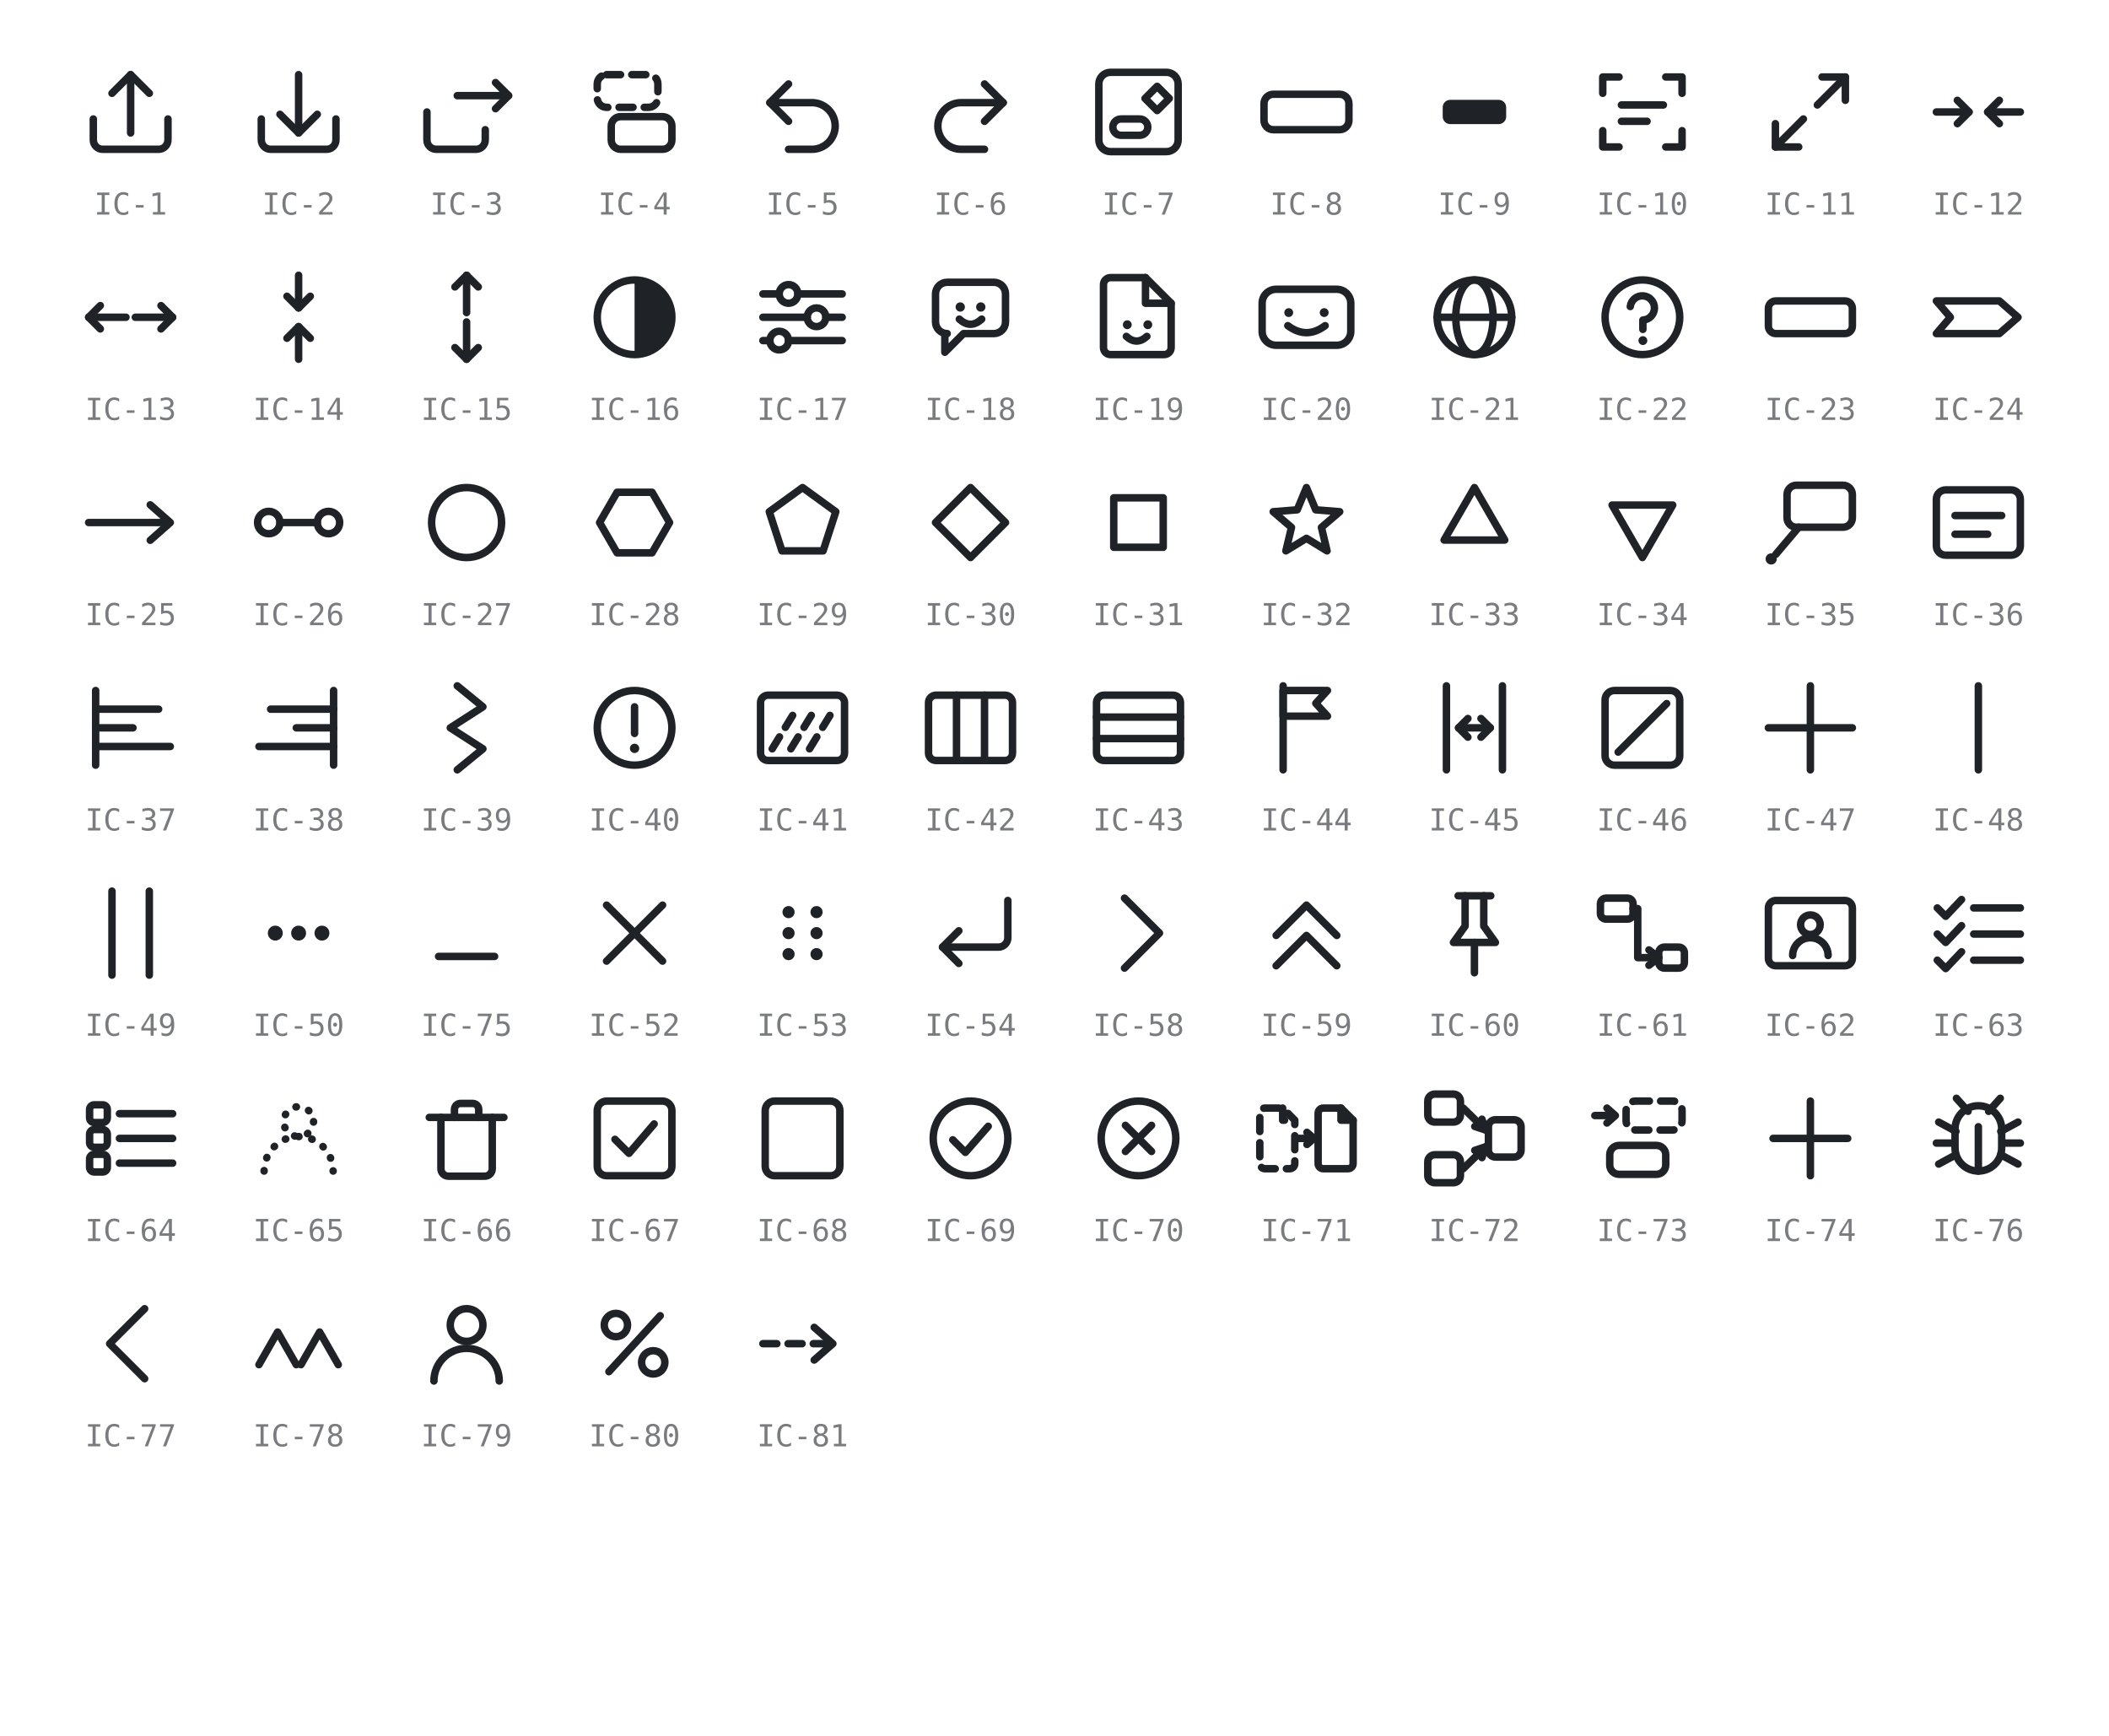
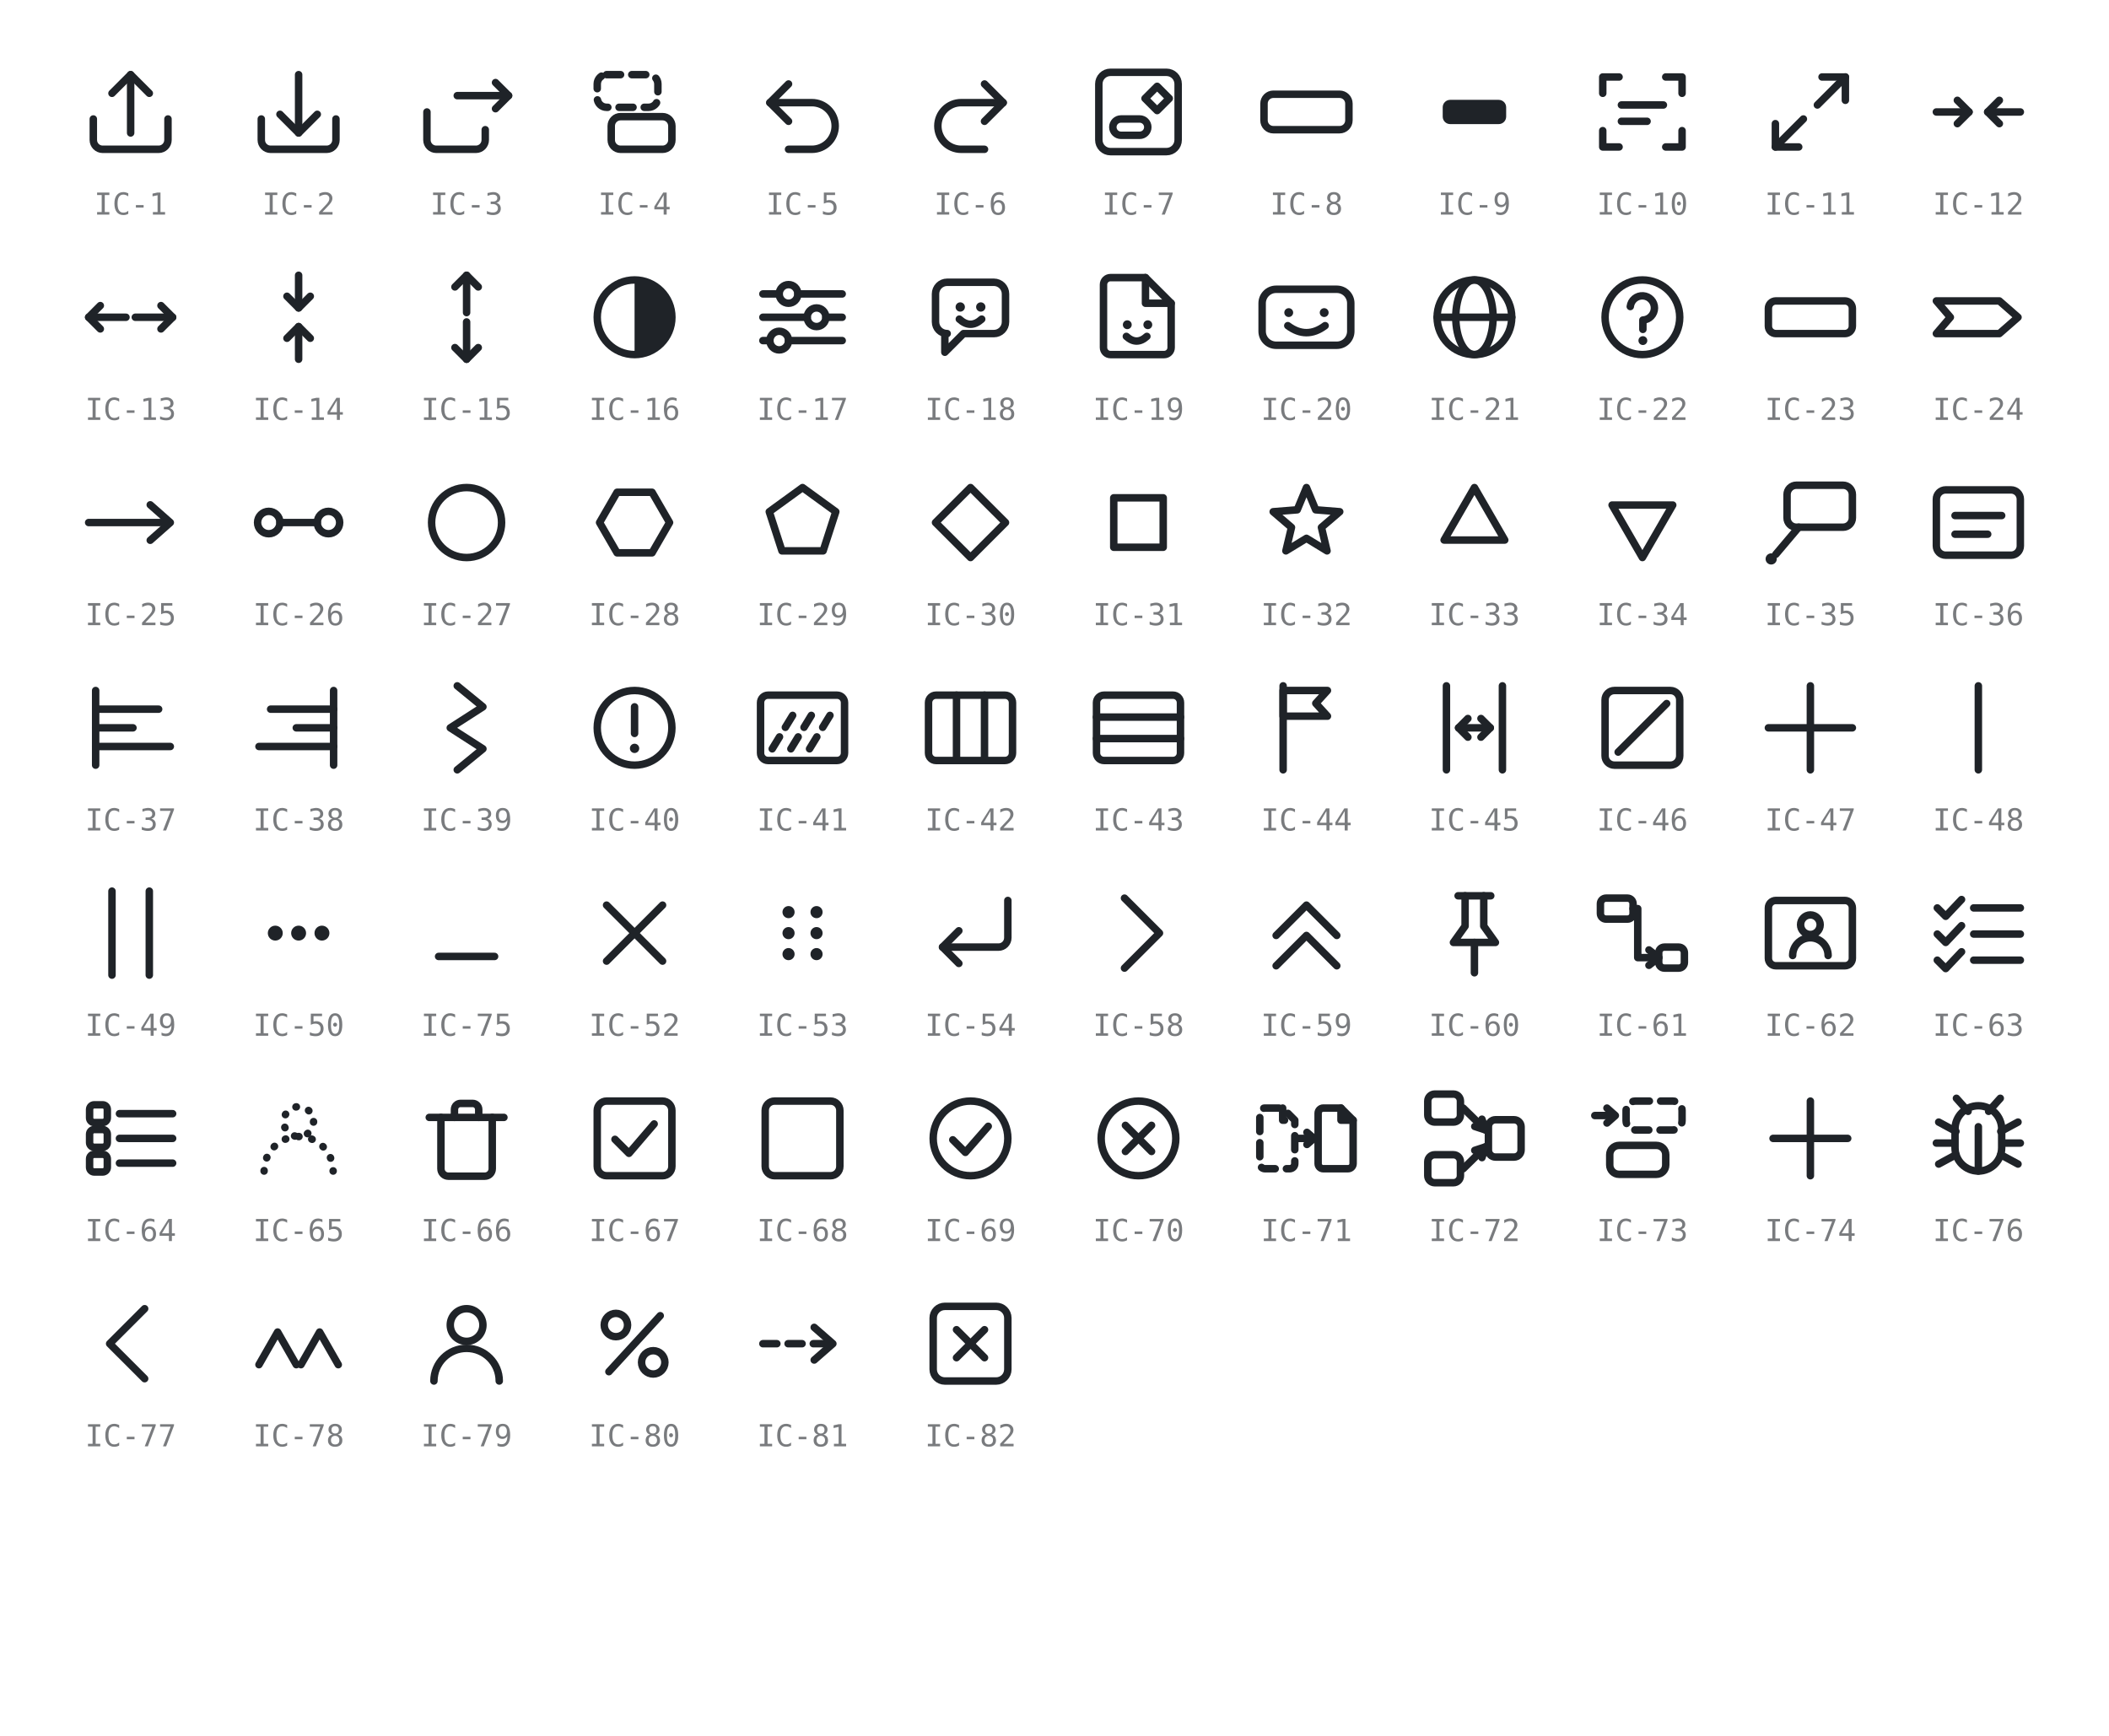
- <svg xmlns="http://www.w3.org/2000/svg" viewBox="0 0 452 372" width="452" height="372" role="img" aria-label="GRS icon glyphs IC-1 to IC-81">
+ <svg xmlns="http://www.w3.org/2000/svg" viewBox="0 0 452 372" width="452" height="372" role="img" aria-label="GRS icon glyphs IC-1 to IC-82">
  <style>
    svg { color: #1f2328; }
    @media (prefers-color-scheme: dark) { svg { color: #e6e8ea; } }
    .s { fill: none; stroke: currentColor; stroke-width: 1.6;
         stroke-linecap: round; stroke-linejoin: round; }
    .f { fill: currentColor; stroke: none; }
    .d { stroke-dasharray: 3 2.4; }
    .t { stroke-dasharray: 0.1 2.8; }
    .lbl { fill: currentColor; opacity: 0.6; text-anchor: middle;
           font-family: ui-monospace, SFMono-Regular, Menlo, Consolas, monospace;
           font-size: 6.5px; }
  </style>
  <g transform="translate(16 12)">
    <path class="s" d="M4 13.5 v4.5 a2 2 0 0 0 2 2 h12 a2 2 0 0 0 2 -2 v-4.5" />
    <path class="s" d="M12 16.5 V4" />
    <path class="s" d="M8 8 L12 4 L16 8" />
  </g>
  <text class="lbl" x="28" y="46">IC-1</text>
  <g transform="translate(52 12)">
    <path class="s" d="M4 13.5 v4.5 a2 2 0 0 0 2 2 h12 a2 2 0 0 0 2 -2 v-4.5" />
    <path class="s" d="M12 4 V16.5" />
    <path class="s" d="M8 12.5 L12 16.5 L16 12.5" />
  </g>
  <text class="lbl" x="64" y="46">IC-2</text>
  <g transform="translate(88 12)">
    <path class="s" d="M3.5 12 v6 a2 2 0 0 0 2 2 h8.5 a2 2 0 0 0 2 -2 v-2.2" />
    <path class="s" d="M10 8.5 H21" />
    <path class="s" d="M18.2 5.7 L21 8.5 L18.2 11.3" />
  </g>
  <text class="lbl" x="100" y="46">IC-3</text>
  <g transform="translate(124 12)">
    <rect class="s d" x="4" y="4" width="13" height="7" rx="2" />
    <rect class="s" x="7" y="13" width="13" height="7" rx="2" />
  </g>
  <text class="lbl" x="136" y="46">IC-4</text>
  <g transform="translate(160 12)">
    <path class="s" d="M5 10 H14 a5 5 0 0 1 0 10 H9" />
    <path class="s" d="M9 6 L5 10 L9 14" />
  </g>
  <text class="lbl" x="172" y="46">IC-5</text>
  <g transform="translate(196 12)">
    <path class="s" d="M19 10 H10 a5 5 0 0 0 0 10 H15" />
    <path class="s" d="M15 6 L19 10 L15 14" />
  </g>
  <text class="lbl" x="208" y="46">IC-6</text>
  <g transform="translate(232 12)">
    <rect class="s" x="3.5" y="3.5" width="17" height="17" rx="2.5" />
    <rect class="s" x="6.5" y="13.5" width="7.5" height="3.5" rx="1.75" />
    <path class="s" d="M16 6.5 L18.6 9.1 L16 11.7 L13.4 9.1 Z" />
  </g>
  <text class="lbl" x="244" y="46">IC-7</text>
  <g transform="translate(268 12)">
    <rect class="s" x="2.9" y="8.2" width="18.2" height="7.6" rx="2" />
  </g>
  <text class="lbl" x="280" y="46">IC-8</text>
  <g transform="translate(304 12)">
    <rect class="f" x="5.2" y="9.4" width="13.6" height="5.2" rx="1.6" />
  </g>
  <text class="lbl" x="316" y="46">IC-9</text>
  <g transform="translate(340 12)">
    <path class="s" d="M3.5 8 V4.5 H7" />
    <path class="s" d="M17 4.5 H20.5 V8" />
    <path class="s" d="M20.5 16 V19.5 H17" />
    <path class="s" d="M7 19.5 H3.5 V16" />
    <path class="s" d="M7.5 10.5 H16.5" />
    <path class="s" d="M7.5 14 H13" />
  </g>
  <text class="lbl" x="352" y="46">IC-10</text>
  <g transform="translate(376 12)">
    <path class="s" d="M10.5 13.5 L4.5 19.5" />
    <path class="s" d="M4.5 14.5 V19.5 H9.5" />
    <path class="s" d="M13.5 10.5 L19.5 4.5" />
    <path class="s" d="M14.5 4.5 H19.5 V9.5" />
  </g>
  <text class="lbl" x="388" y="46">IC-11</text>
  <g transform="translate(412 12)">
    <path class="s" d="M3 12 H10" />
    <path class="s" d="M7.5 9.5 L10 12 L7.5 14.5" />
    <path class="s" d="M21 12 H14" />
    <path class="s" d="M16.5 9.5 L14 12 L16.5 14.5" />
  </g>
  <text class="lbl" x="424" y="46">IC-12</text>
  <g transform="translate(16 56)">
    <path class="s" d="M11 12 H3" />
    <path class="s" d="M5.5 9.5 L3 12 L5.5 14.5" />
    <path class="s" d="M13 12 H21" />
    <path class="s" d="M18.5 9.5 L21 12 L18.5 14.5" />
  </g>
  <text class="lbl" x="28" y="90">IC-13</text>
  <g transform="translate(52 56)">
    <path class="s" d="M12 3 V10" />
    <path class="s" d="M9.5 7.5 L12 10 L14.5 7.5" />
    <path class="s" d="M12 21 V14" />
    <path class="s" d="M9.5 16.5 L12 14 L14.5 16.5" />
  </g>
  <text class="lbl" x="64" y="90">IC-14</text>
  <g transform="translate(88 56)">
    <path class="s" d="M12 11 V3" />
    <path class="s" d="M9.5 5.5 L12 3 L14.5 5.5" />
    <path class="s" d="M12 13 V21" />
    <path class="s" d="M9.5 18.5 L12 21 L14.5 18.5" />
  </g>
  <text class="lbl" x="100" y="90">IC-15</text>
  <g transform="translate(124 56)">
    <circle class="s" cx="12" cy="12" r="8" />
    <path class="f" d="M12 4 a8 8 0 0 1 0 16 Z" />
  </g>
  <text class="lbl" x="136" y="90">IC-16</text>
  <g transform="translate(160 56)">
    <path class="s" d="M3.5 7 H7" />
    <path class="s" d="M11 7 H20.5" />
    <circle class="s" cx="9" cy="7" r="2" />
    <path class="s" d="M3.5 12 H13" />
    <path class="s" d="M17 12 H20.5" />
    <circle class="s" cx="15" cy="12" r="2" />
    <path class="s" d="M3.5 17 H5" />
    <path class="s" d="M9 17 H20.5" />
    <circle class="s" cx="7" cy="17" r="2" />
  </g>
  <text class="lbl" x="172" y="90">IC-17</text>
  <g transform="translate(196 56)">
    <path class="s" d="M4.5 7 a2.5 2.5 0 0 1 2.5 -2.5 h10 a2.5 2.5 0 0 1 2.5 2.5 v6 a2.5 2.5 0 0 1 -2.5 2.5 H10.5 L6.5 19.5 V15.5 H7 A2.5 2.5 0 0 1 4.5 13 Z" />
    <circle class="f" cx="9.8" cy="9.8" r="1" />
    <circle class="f" cx="14.2" cy="9.8" r="1" />
    <path class="s" d="M9.6 12.4 q2.4 2.2 4.8 0" />
  </g>
  <text class="lbl" x="208" y="90">IC-18</text>
  <g transform="translate(232 56)">
    <path class="s" d="M6 3.5 h7.5 L19 9 v9.5 a1.5 1.5 0 0 1 -1.5 1.5 H6 a1.5 1.5 0 0 1 -1.5 -1.5 V5 A1.5 1.5 0 0 1 6 3.5 Z" />
    <path class="s" d="M13.5 3.5 V9 H19" />
    <circle class="f" cx="9.6" cy="13.6" r="0.95" />
    <circle class="f" cx="14" cy="13.6" r="0.95" />
    <path class="s" d="M9.4 16.1 q2.2 2 4.4 0" />
  </g>
  <text class="lbl" x="244" y="90">IC-19</text>
  <g transform="translate(268 56)">
    <rect class="s" x="2.5" y="6" width="19" height="12" rx="3" />
    <circle class="f" cx="8.2" cy="11" r="0.95" />
    <circle class="f" cx="15.8" cy="11" r="0.95" />
    <path class="s" d="M8 13.8 q4 3 8 0" />
  </g>
  <text class="lbl" x="280" y="90">IC-20</text>
  <g transform="translate(304 56)">
    <circle class="s" cx="12" cy="12" r="8" />
    <ellipse class="s" cx="12" cy="12" rx="4" ry="8" />
    <path class="s" d="M4 12 H20" />
  </g>
  <text class="lbl" x="316" y="90">IC-21</text>
  <g transform="translate(340 56)">
    <circle class="s" cx="12" cy="12" r="8" />
    <path class="s" d="M9.4 9.7 a2.6 2.6 0 1 1 2.7 2.9 V14.6" />
    <circle class="f" cx="12.1" cy="17" r="0.95" />
  </g>
  <text class="lbl" x="352" y="90">IC-22</text>
  <g transform="translate(376 56)">
    <rect class="s" x="3" y="8.5" width="18" height="7" rx="1.6" />
  </g>
  <text class="lbl" x="388" y="90">IC-23</text>
  <g transform="translate(412 56)">
    <path class="s" d="M3 8.5 H16.5 L20.5 12 L16.5 15.5 H3 L6 12 Z" />
  </g>
  <text class="lbl" x="424" y="90">IC-24</text>
  <g transform="translate(16 100)">
    <path class="s" d="M3 12 H20" />
    <path class="s" d="M16.2 8.2 L20.5 12 L16.2 15.8" />
  </g>
  <text class="lbl" x="28" y="134">IC-25</text>
  <g transform="translate(52 100)">
    <circle class="s" cx="5.6" cy="12" r="2.4" />
    <circle class="s" cx="18.4" cy="12" r="2.4" />
    <path class="s" d="M8 12 H16" />
  </g>
  <text class="lbl" x="64" y="134">IC-26</text>
  <g transform="translate(88 100)">
    <circle class="s" cx="12" cy="12" r="7.5" />
  </g>
  <text class="lbl" x="100" y="134">IC-27</text>
  <g transform="translate(124 100)">
    <path class="s" d="M19.5 12 L15.75 18.49 L8.25 18.49 L4.5 12 L8.25 5.51 L15.75 5.51 Z" />
  </g>
  <text class="lbl" x="136" y="134">IC-28</text>
  <g transform="translate(160 100)">
    <path class="s" d="M12 4.5 L19.13 9.68 L16.41 18.07 L7.59 18.07 L4.87 9.68 Z" />
  </g>
  <text class="lbl" x="172" y="134">IC-29</text>
  <g transform="translate(196 100)">
    <path class="s" d="M12 4.5 L19.5 12 L12 19.5 L4.5 12 Z" />
  </g>
  <text class="lbl" x="208" y="134">IC-30</text>
  <g transform="translate(232 100)">
    <rect class="s" x="6.7" y="6.7" width="10.6" height="10.6" />
  </g>
  <text class="lbl" x="244" y="134">IC-31</text>
  <g transform="translate(268 100)">
    <path class="s" d="M12 4.5 L13.98 9.27 L19.13 9.68 L15.21 13.04 L16.41 18.07 L12 15.38 L7.59 18.07 L8.79 13.04 L4.87 9.68 L10.02 9.27 Z" />
  </g>
  <text class="lbl" x="280" y="134">IC-32</text>
  <g transform="translate(304 100)">
    <path class="s" d="M12 4.5 L18.5 15.75 L5.5 15.75 Z" />
  </g>
  <text class="lbl" x="316" y="134">IC-33</text>
  <g transform="translate(340 100)">
    <path class="s" d="M12 19.5 L18.5 8.25 L5.5 8.25 Z" />
  </g>
  <text class="lbl" x="352" y="134">IC-34</text>
  <g transform="translate(376 100)">
    <rect class="s" x="7" y="4" width="14" height="9" rx="2" />
    <path class="s" d="M9.5 13 L4.6 18.8" />
    <circle class="f" cx="3.6" cy="19.8" r="1.2" />
  </g>
  <text class="lbl" x="388" y="134">IC-35</text>
  <g transform="translate(412 100)">
    <rect class="s" x="3" y="5" width="18" height="14" rx="2" />
    <path class="s" d="M7 10.5 H17" />
    <path class="s" d="M7 14.5 H14" />
  </g>
  <text class="lbl" x="424" y="134">IC-36</text>
  <g transform="translate(16 144)">
    <path class="s" d="M4.5 4 V20" />
    <path class="s" d="M4.5 8 H18" />
    <path class="s" d="M4.5 12 H12.5" />
    <path class="s" d="M4.5 16 H20.5" />
  </g>
  <text class="lbl" x="28" y="178">IC-37</text>
  <g transform="translate(52 144)">
    <path class="s" d="M19.5 4 V20" />
    <path class="s" d="M6 8 H19.5" />
    <path class="s" d="M11.5 12 H19.5" />
    <path class="s" d="M3.5 16 H19.5" />
  </g>
  <text class="lbl" x="64" y="178">IC-38</text>
  <g transform="translate(88 144)">
    <path class="s" d="M10 3 L15.5 7.5 L8.5 12 L15.5 16.5 L10 21" />
  </g>
  <text class="lbl" x="100" y="178">IC-39</text>
  <g transform="translate(124 144)">
    <circle class="s" cx="12" cy="12" r="8" />
    <path class="s" d="M12 7.5 V13.2" />
    <circle class="f" cx="12" cy="16.4" r="1" />
  </g>
  <text class="lbl" x="136" y="178">IC-40</text>
  <g transform="translate(160 144)">
    <rect class="s" x="3" y="5" width="18" height="14" rx="1.6" />
    <path class="s d" d="M5.5 16.5 L11 7.5" />
    <path class="s d" d="M9.5 16.5 L15 7.5" />
    <path class="s d" d="M13.5 16.5 L19 7.5" />
  </g>
  <text class="lbl" x="172" y="178">IC-41</text>
  <g transform="translate(196 144)">
    <rect class="s" x="3" y="5" width="18" height="14" rx="1.6" />
    <path class="s" d="M9 5 V19" />
    <path class="s" d="M15 5 V19" />
  </g>
  <text class="lbl" x="208" y="178">IC-42</text>
  <g transform="translate(232 144)">
    <rect class="s" x="3" y="5" width="18" height="14" rx="1.6" />
    <path class="s" d="M3 9.7 H21" />
    <path class="s" d="M3 14.3 H21" />
  </g>
  <text class="lbl" x="244" y="178">IC-43</text>
  <g transform="translate(268 144)">
    <path class="s" d="M7 3 V21" />
    <path class="s" d="M7 4 H16.5 L14 6.75 L16.5 9.5 H7 Z" />
  </g>
  <text class="lbl" x="280" y="178">IC-44</text>
  <g transform="translate(304 144)">
    <path class="s" d="M6 3 V21" />
    <path class="s" d="M18 3 V21" />
    <path class="s" d="M8.6 12 H15.4" />
    <path class="s" d="M10.6 10 L8.6 12 L10.6 14" />
    <path class="s" d="M13.4 10 L15.4 12 L13.4 14" />
  </g>
  <text class="lbl" x="316" y="178">IC-45</text>
  <g transform="translate(340 144)">
    <rect class="s" x="4" y="4" width="16" height="16" rx="2" />
    <path class="s" d="M6.8 17.2 L17.2 6.8" />
  </g>
  <text class="lbl" x="352" y="178">IC-46</text>
  <g transform="translate(376 144)">
    <path class="s" d="M12 3 V21" />
    <path class="s" d="M3 12 H21" />
  </g>
  <text class="lbl" x="388" y="178">IC-47</text>
  <g transform="translate(412 144)">
    <path class="s" d="M12 3 V21" />
  </g>
  <text class="lbl" x="424" y="178">IC-48</text>
  <g transform="translate(16 188)">
    <path class="s" d="M8 3 V21" />
    <path class="s" d="M16 3 V21" />
  </g>
  <text class="lbl" x="28" y="222">IC-49</text>
  <g transform="translate(52 188)">
    <circle class="f" cx="7" cy="12" r="1.6" />
    <circle class="f" cx="12" cy="12" r="1.6" />
    <circle class="f" cx="17" cy="12" r="1.6" />
  </g>
  <text class="lbl" x="64" y="222">IC-50</text>
  <g transform="translate(88 188)">
    <path class="s" d="M6 17 H18" />
  </g>
  <text class="lbl" x="100" y="222">IC-75</text>
  <g transform="translate(124 188)">
    <path class="s" d="M6 6 L18 18" />
    <path class="s" d="M18 6 L6 18" />
  </g>
  <text class="lbl" x="136" y="222">IC-52</text>
  <g transform="translate(160 188)">
    <circle class="f" cx="9" cy="7.5" r="1.3" />
    <circle class="f" cx="9" cy="12" r="1.3" />
    <circle class="f" cx="9" cy="16.5" r="1.3" />
    <circle class="f" cx="15" cy="7.5" r="1.3" />
    <circle class="f" cx="15" cy="12" r="1.3" />
    <circle class="f" cx="15" cy="16.5" r="1.3" />
  </g>
  <text class="lbl" x="172" y="222">IC-53</text>
  <g transform="translate(196 188)">
    <path class="s" d="M20 5 V13 a2 2 0 0 1 -2 2 H6" />
    <path class="s" d="M9.5 11.5 L6 15 L9.5 18.5" />
  </g>
  <text class="lbl" x="208" y="222">IC-54</text>
  <g transform="translate(232 188)">
    <path class="s" d="M9 4.5 L16.5 12 L9 19.5" />
  </g>
  <text class="lbl" x="244" y="222">IC-58</text>
  <g transform="translate(268 188)">
    <path class="s" d="M5.5 12.5 L12 6 L18.5 12.5" />
    <path class="s" d="M5.5 19 L12 12.5 L18.5 19" />
  </g>
  <text class="lbl" x="280" y="222">IC-59</text>
  <g transform="translate(304 188)">
    <path class="s" d="M8.5 4 H15.5" />
    <path class="s" d="M10 4 V10.5 L7.5 14 H16.5 L14 10.5 V4" />
    <path class="s" d="M12 14 V20.5" />
  </g>
  <text class="lbl" x="316" y="222">IC-60</text>
  <g transform="translate(340 188)">
    <rect class="s" x="3" y="4.5" width="7" height="4.5" rx="1.2" />
    <rect class="s" x="15.5" y="15" width="5.5" height="4.5" rx="1.2" />
    <path class="s" d="M10 6.75 H11 V17.25 H15.5" />
    <path class="s" d="M13.4 15.6 L15.5 17.25 L13.4 18.9" />
  </g>
  <text class="lbl" x="352" y="222">IC-61</text>
  <g transform="translate(376 188)">
    <rect class="s" x="3" y="5" width="18" height="14" rx="1.6" />
    <circle class="s" cx="12" cy="10.2" r="2.1" />
    <path class="s" d="M8.2 16.8 a3.8 3.8 0 0 1 7.6 0" />
  </g>
  <text class="lbl" x="388" y="222">IC-62</text>
  <g transform="translate(412 188)">
    <path class="s" d="M3.2 6.6 L5 8.4 L8.4 4.8" />
    <path class="s" d="M11 6.6 H21" />
    <path class="s" d="M3.2 12.2 L5 14 L8.4 10.4" />
    <path class="s" d="M11 12.2 H21" />
    <path class="s" d="M3.2 17.8 L5 19.6 L8.4 16" />
    <path class="s" d="M11 17.8 H21" />
  </g>
  <text class="lbl" x="424" y="222">IC-63</text>
  <g transform="translate(16 232)">
    <rect class="s" x="3.2" y="4.8" width="3.8" height="3.8" rx="1" />
    <path class="s" d="M9.6 6.7 H21" />
    <rect class="s" x="3.2" y="10.1" width="3.8" height="3.8" rx="1" />
    <path class="s" d="M9.6 12 H21" />
    <rect class="s" x="3.2" y="15.4" width="3.8" height="3.8" rx="1" />
    <path class="s" d="M9.6 17.3 H21" />
  </g>
  <text class="lbl" x="28" y="266">IC-64</text>
  <g transform="translate(52 232)">
    <circle class="s t" cx="12" cy="8.4" r="3.2" />
    <path class="s t" d="M4.6 19 a7.4 7.4 0 0 1 14.8 0" />
  </g>
  <text class="lbl" x="64" y="266">IC-65</text>
  <g transform="translate(88 232)">
    <path class="s" d="M4 7.5 H20" />
    <path class="s" d="M9.4 7.5 V5.8 a1.3 1.3 0 0 1 1.3 -1.3 h2.6 a1.3 1.3 0 0 1 1.3 1.3 V7.5" />
    <path class="s" d="M6.5 7.5 v11 a1.6 1.6 0 0 0 1.6 1.6 h7.8 a1.6 1.6 0 0 0 1.6 -1.6 V7.5" />
  </g>
  <text class="lbl" x="100" y="266">IC-66</text>
  <g transform="translate(124 232)">
    <rect class="s" x="4" y="4" width="16" height="16" rx="2" />
    <path class="s" d="M7.8 12.2 L10.8 15.2 L16.2 8.9" />
  </g>
  <text class="lbl" x="136" y="266">IC-67</text>
  <g transform="translate(160 232)">
    <rect class="s" x="4" y="4" width="16" height="16" rx="2" />
  </g>
  <text class="lbl" x="172" y="266">IC-68</text>
  <g transform="translate(196 232)">
    <circle class="s" cx="12" cy="12" r="8" />
    <path class="s" d="M8.2 12.3 L10.9 15 L15.8 9.4" />
  </g>
  <text class="lbl" x="208" y="266">IC-69</text>
  <g transform="translate(232 232)">
    <circle class="s" cx="12" cy="12" r="8" />
    <path class="s" d="M9.2 9.2 L14.8 14.8" />
    <path class="s" d="M14.8 9.2 L9.2 14.8" />
  </g>
  <text class="lbl" x="244" y="266">IC-70</text>
  <g transform="translate(268 232)">
    <path class="s d" d="M3.1 5.5 H6.9 L9.5 8.1 V17.4 a1.1 1.1 0 0 1 -1.1 1.1 H3.1 a1.1 1.1 0 0 1 -1.1 -1.1 V6.6 a1.1 1.1 0 0 1 1.1 -1.1 Z" />
    <path class="s d" d="M6.9 5.5 V8.1 H9.5" />
    <path class="s" d="M15.6 5.5 H19.4 L22 8.1 V17.4 a1.1 1.1 0 0 1 -1.1 1.1 H15.6 a1.1 1.1 0 0 1 -1.1 -1.1 V6.6 a1.1 1.1 0 0 1 1.1 -1.1 Z" />
    <path class="s" d="M19.4 5.5 V8.1 H22" />
    <path class="s" d="M10.2 12 H13.4" />
    <path class="s" d="M12.1 10.7 L13.6 12 L12.1 13.3" />
  </g>
  <text class="lbl" x="280" y="266">IC-71</text>
  <g transform="translate(304 232)">
    <rect class="s" x="2" y="2.5" width="7" height="6" rx="1.5" />
    <rect class="s" x="2" y="15.5" width="7" height="6" rx="1.5" />
    <rect class="s" x="15" y="8" width="7" height="8" rx="1.5" />
    <path class="s" d="M9.6 5.5 L14.4 10.2" />
    <path class="s" d="M12.07 9.44 L14.4 10.2 L13.61 7.88" />
    <path class="s" d="M9.6 18.5 L14.4 13.8" />
    <path class="s" d="M13.61 16.12 L14.4 13.8 L12.07 14.56" />
  </g>
  <text class="lbl" x="316" y="266">IC-72</text>
  <g transform="translate(340 232)">
    <rect class="s d" x="8.5" y="4" width="12" height="6.2" rx="2" />
    <rect class="s" x="5" y="13.5" width="12" height="6.2" rx="2" />
    <path class="s" d="M1.8 7.1 H6" />
    <path class="s" d="M4.4 5.5 L6.2 7.1 L4.4 8.7" />
  </g>
  <text class="lbl" x="352" y="266">IC-73</text>
  <g transform="translate(376 232)">
    <path class="s" d="M4 12 H20" />
    <path class="s" d="M12 4 V20" />
  </g>
  <text class="lbl" x="388" y="266">IC-74</text>
  <g transform="translate(412 232)">
    <path class="s" d="M7 10 a5 5 0 0 1 10 0 v4 a5 5 0 0 1 -10 0 Z" />
    <path class="s" d="M12 9.5 V19" />
    <path class="s" d="M9.8 6.2 L7.3 3.4" />
    <path class="s" d="M14.2 6.2 L16.7 3.4" />
    <path class="s" d="M7.2 10.5 L3.5 8.5" />
    <path class="s" d="M6.8 13 L3 13" />
    <path class="s" d="M7.2 15.5 L3.5 17.5" />
    <path class="s" d="M16.8 10.5 L20.5 8.5" />
    <path class="s" d="M17.2 13 L21 13" />
    <path class="s" d="M16.8 15.5 L20.5 17.5" />
  </g>
  <text class="lbl" x="424" y="266">IC-76</text>
  <g transform="translate(16 276)">
    <path class="s" d="M15 4.5 L7.5 12 L15 19.5" />
  </g>
  <text class="lbl" x="28" y="310">IC-77</text>
  <g transform="translate(52 276)">
    <path class="s" d="M3.5 16.5 L7.5 9.5 L11.5 16.5" />
    <path class="s" d="M12.5 16.5 L16.5 9.5 L20.5 16.5" />
  </g>
  <text class="lbl" x="64" y="310">IC-78</text>
  <g transform="translate(88 276)">
    <circle class="s" cx="12" cy="8" r="3.5" />
    <path class="s" d="M5 20 a7 7 0 0 1 14 0" />
  </g>
  <text class="lbl" x="100" y="310">IC-79</text>
  <g transform="translate(124 276)">
    <path class="s" d="M17.5 6 L6.5 18" />
    <circle class="s" cx="8" cy="8" r="2.5" />
    <circle class="s" cx="16" cy="16" r="2.5" />
  </g>
  <text class="lbl" x="136" y="310">IC-80</text>
  <g transform="translate(160 276)">
    <path class="s d" d="M3.5 12 H17" />
    <path class="s" d="M14.5 8.5 L18.5 12 L14.5 15.5" />
  </g>
  <text class="lbl" x="172" y="310">IC-81</text>
+   <g transform="translate(196 276)">
+     <rect class="s" x="4" y="4" width="16" height="16" rx="2.5" />
+     <path class="s" d="M9 9 L15 15" />
+     <path class="s" d="M15 9 L9 15" />
+   </g>
+   <text class="lbl" x="208" y="310">IC-82</text>
</svg>
